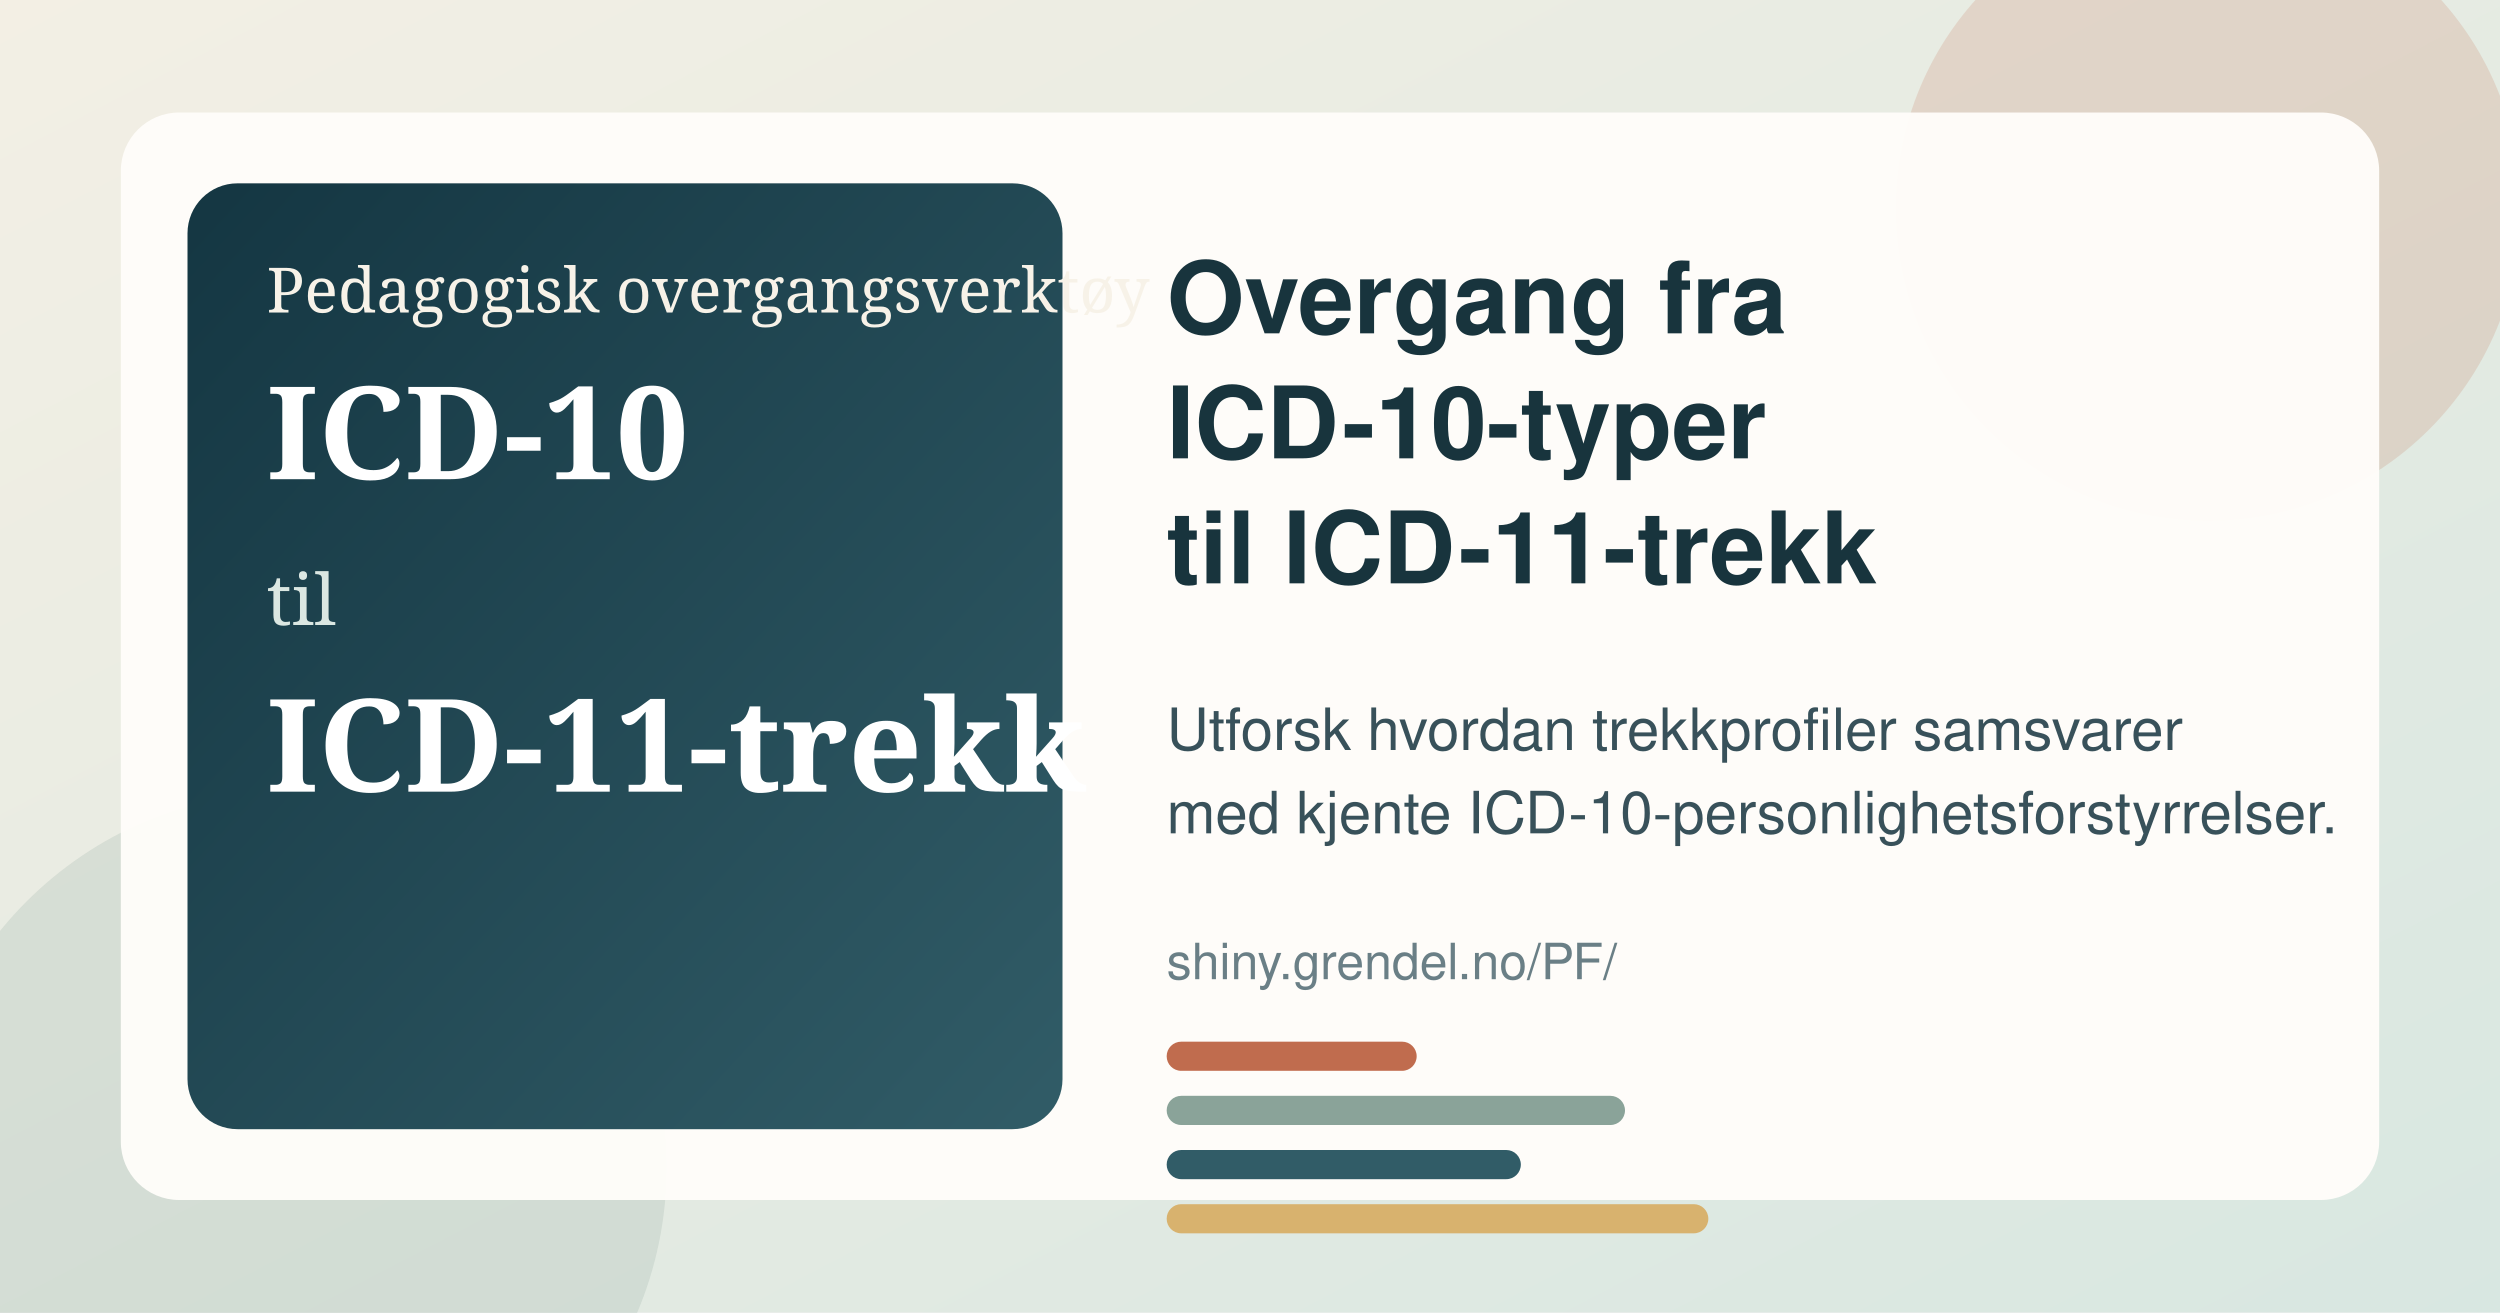
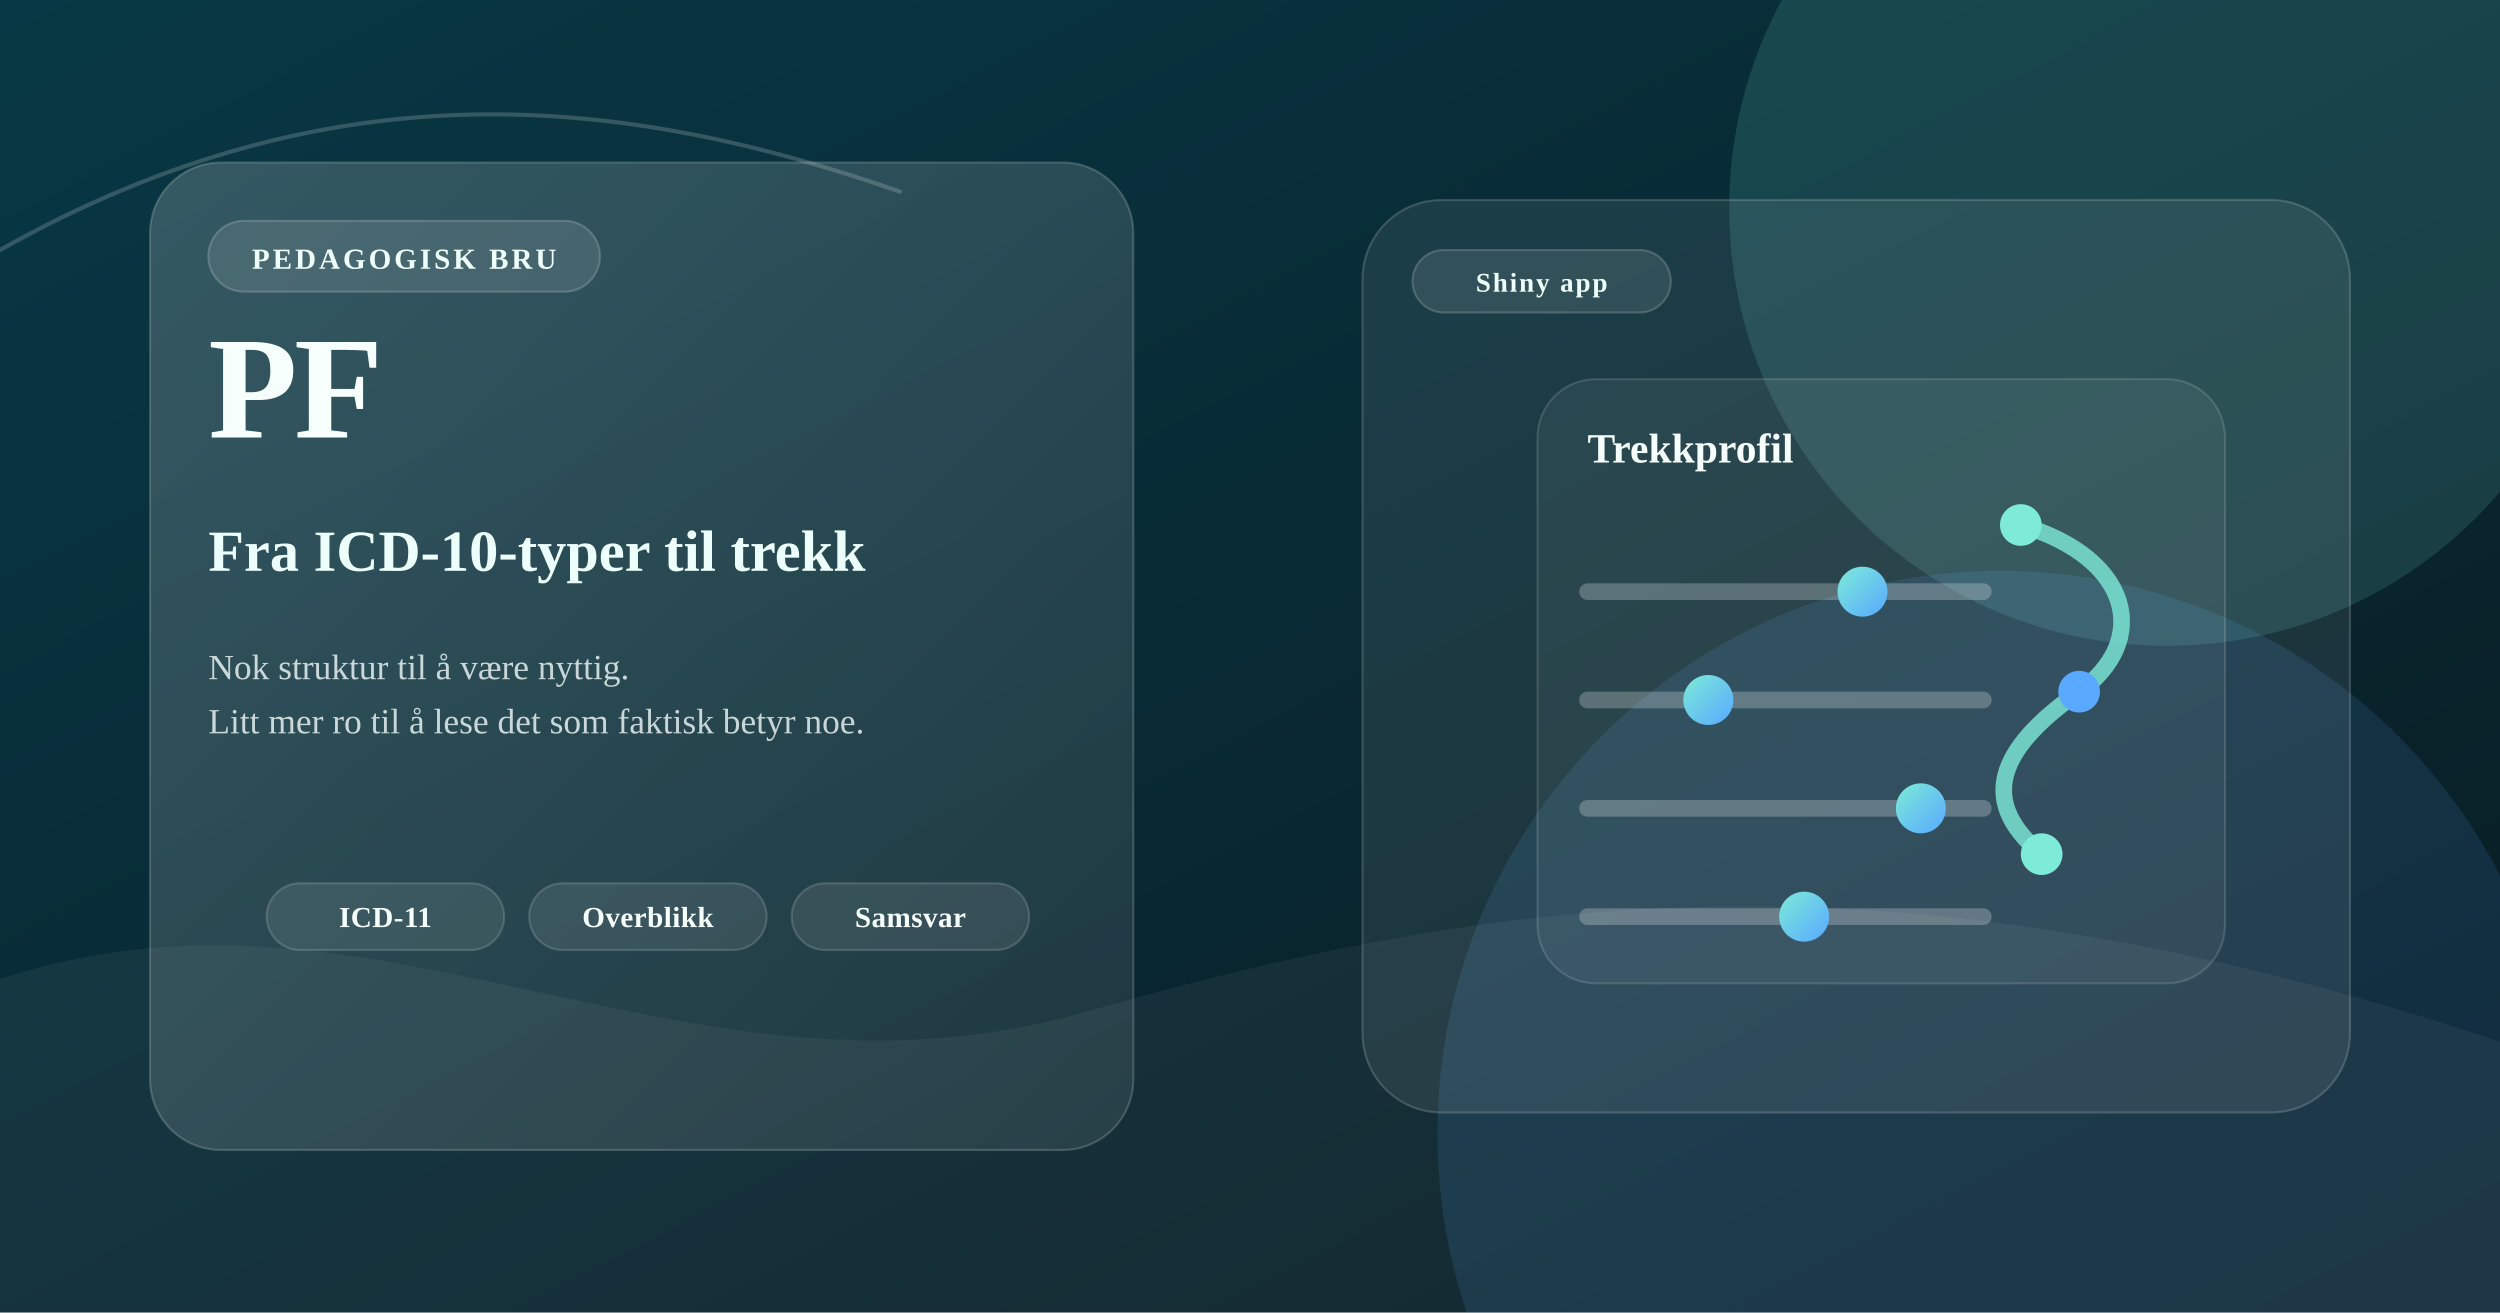
- <svg xmlns="http://www.w3.org/2000/svg" width="1200" height="630" viewBox="0 0 1200 630" role="img" aria-labelledby="title desc">
+ <svg xmlns="http://www.w3.org/2000/svg" viewBox="0 0 1200 630" role="img" aria-labelledby="title desc">
  <defs>
    <linearGradient id="bg" x1="0" y1="0" x2="1" y2="1">
-       <stop offset="0%" stop-color="#f3efe4" />
-       <stop offset="100%" stop-color="#d8e7e1" />
+       <stop offset="0%" stop-color="#083845" />
+       <stop offset="100%" stop-color="#091b22" />
    </linearGradient>
    <linearGradient id="panel" x1="0" y1="0" x2="1" y2="1">
-       <stop offset="0%" stop-color="#143642" />
-       <stop offset="100%" stop-color="#315c67" />
+       <stop offset="0%" stop-color="#ffffff" stop-opacity="0.18" />
+       <stop offset="100%" stop-color="#ffffff" stop-opacity="0.08" />
+     </linearGradient>
+     <linearGradient id="accent" x1="0" y1="0" x2="1" y2="1">
+       <stop offset="0%" stop-color="#7debd8" />
+       <stop offset="100%" stop-color="#58a9ff" />
    </linearGradient>
  </defs>
  <rect width="1200" height="630" fill="url(#bg)" />
-   <circle cx="1060" cy="100" r="150" fill="#c06c4e" opacity="0.18" />
-   <circle cx="140" cy="560" r="180" fill="#8aa399" opacity="0.20" />
-   <rect x="58" y="54" width="1084" height="522" rx="28" fill="#fffdfa" opacity="0.96" />
-   <rect x="90" y="88" width="420" height="454" rx="24" fill="url(#panel)" />
-   <text x="128" y="150" font-family="Georgia, serif" font-size="30" fill="#f7f2e8">Pedagogisk overgangsverktøy</text>
-   <text x="128" y="230" font-family="Georgia, serif" font-size="62" font-weight="700" fill="#ffffff">ICD-10</text>
-   <text x="128" y="300" font-family="Georgia, serif" font-size="34" fill="#dbe7e2">til</text>
-   <text x="128" y="380" font-family="Georgia, serif" font-size="62" font-weight="700" fill="#ffffff">ICD-11-trekk</text>
-   <text x="560" y="160" font-family="Helvetica, Arial, sans-serif" font-size="48" font-weight="700" fill="#18343d">Overgang fra</text>
-   <text x="560" y="220" font-family="Helvetica, Arial, sans-serif" font-size="48" font-weight="700" fill="#18343d">ICD-10-typer</text>
-   <text x="560" y="280" font-family="Helvetica, Arial, sans-serif" font-size="48" font-weight="700" fill="#18343d">til ICD-11-trekk</text>
-   <text x="560" y="360" font-family="Helvetica, Arial, sans-serif" font-size="28" fill="#38515a">
-     Utforsk hvordan trekkprofiler samsvarer
-   </text>
-   <text x="560" y="400" font-family="Helvetica, Arial, sans-serif" font-size="28" fill="#38515a">
-     med kjente ICD-10-personlighetsforstyrrelser.
-   </text>
-   <text x="560" y="470" font-family="Helvetica, Arial, sans-serif" font-size="24" fill="#6a7f86">
-     shiny.grendel.no/PF/
-   </text>
-   <g transform="translate(560 500)">
-     <rect x="0" y="0" width="120" height="14" rx="7" fill="#c06c4e" />
-     <rect x="0" y="26" width="220" height="14" rx="7" fill="#8aa399" />
-     <rect x="0" y="52" width="170" height="14" rx="7" fill="#315c67" />
-     <rect x="0" y="78" width="260" height="14" rx="7" fill="#d8b26e" />
+   <circle cx="1040" cy="100" r="210" fill="#7debd8" opacity="0.14" />
+   <circle cx="960" cy="544" r="270" fill="#58a9ff" opacity="0.12" />
+   <path d="M0 470 C180 410, 330 540, 520 486 S900 400, 1200 500 L1200 630 L0 630 Z" fill="rgba(255,255,255,0.05)" />
+   <path d="M0 120 C160 30, 300 46, 432 92" fill="none" stroke="rgba(255,255,255,0.18)" stroke-width="2" stroke-linecap="round" />
+   <g transform="translate(72,78)">
+     <rect x="0" y="0" width="472" height="474" rx="34" fill="url(#panel)" stroke="rgba(255,255,255,0.18)" />
+     <rect x="28" y="28" width="188" height="34" rx="17" fill="rgba(255,255,255,0.11)" stroke="rgba(255,255,255,0.18)" />
+     <text x="122" y="51" text-anchor="middle" fill="#effffb" font-size="14" font-weight="800" letter-spacing="1.4">PEDAGOGISK BRU</text>
+     <text x="28" y="132" fill="#f7fffd" font-size="70" font-weight="900" letter-spacing="-1.6">PF</text>
+     <text x="28" y="196" fill="#ecfffb" font-size="28" font-weight="700">Fra ICD-10-typer til trekk</text>
+     <text x="28" y="248" fill="rgba(247,255,253,0.78)" font-size="17" font-weight="500">Nok struktur til å være nyttig.</text>
+     <text x="28" y="274" fill="rgba(247,255,253,0.78)" font-size="17" font-weight="500">Litt mer ro til å lese det som faktisk betyr noe.</text>
+     <g transform="translate(28,346)">
+       <g transform="translate(28,0)">
+         <rect x="0" y="0" rx="16" width="114" height="32" fill="rgba(255,255,255,0.09)" stroke="rgba(255,255,255,0.16)" />
+         <text x="57" y="21" text-anchor="middle" fill="#f7fffd" font-size="14" font-weight="700" letter-spacing="0.2">ICD-11</text>
+       </g>
+       <g transform="translate(154,0)">
+         <rect x="0" y="0" rx="16" width="114" height="32" fill="rgba(255,255,255,0.09)" stroke="rgba(255,255,255,0.16)" />
+         <text x="57" y="21" text-anchor="middle" fill="#f7fffd" font-size="14" font-weight="700" letter-spacing="0.2">Overblikk</text>
+       </g>
+       <g transform="translate(280,0)">
+         <rect x="0" y="0" rx="16" width="114" height="32" fill="rgba(255,255,255,0.09)" stroke="rgba(255,255,255,0.16)" />
+         <text x="57" y="21" text-anchor="middle" fill="#f7fffd" font-size="14" font-weight="700" letter-spacing="0.2">Samsvar</text>
+       </g>
+     </g>
+   </g>
+   <g transform="translate(654,96)">
+     <rect x="0" y="0" width="474" height="438" rx="38" fill="rgba(255,255,255,0.08)" stroke="rgba(255,255,255,0.17)" />
+     <rect x="24" y="24" width="124" height="30" rx="15" fill="rgba(255,255,255,0.10)" stroke="rgba(255,255,255,0.18)" />
+     <text x="86" y="44" text-anchor="middle" fill="#effffb" font-size="13" font-weight="800" letter-spacing="0.9">Shiny app</text>
+     <g transform="translate(84,86)">
+       <rect x="0" y="0" width="330" height="290" rx="28" fill="rgba(255,255,255,0.06)" stroke="rgba(255,255,255,0.14)" />
+       <text x="24" y="40" fill="#f7fffd" font-size="20" font-weight="800">Trekkprofil</text>
+       <g transform="translate(24,78)" stroke-linecap="round">
+         <line x1="0" y1="24" x2="190" y2="24" stroke="rgba(255,255,255,0.24)" stroke-width="8" />
+         <circle cx="132" cy="24" r="12" fill="url(#accent)" />
+         <line x1="0" y1="76" x2="190" y2="76" stroke="rgba(255,255,255,0.24)" stroke-width="8" />
+         <circle cx="58" cy="76" r="12" fill="url(#accent)" />
+         <line x1="0" y1="128" x2="190" y2="128" stroke="rgba(255,255,255,0.24)" stroke-width="8" />
+         <circle cx="160" cy="128" r="12" fill="url(#accent)" />
+         <line x1="0" y1="180" x2="190" y2="180" stroke="rgba(255,255,255,0.24)" stroke-width="8" />
+         <circle cx="104" cy="180" r="12" fill="url(#accent)" />
+       </g>
+       <path d="M232 70 C286 86, 294 126, 260 150 S208 200, 242 228" fill="none" stroke="rgba(125,235,216,0.8)" stroke-width="8" stroke-linecap="round" />
+       <circle cx="232" cy="70" r="10" fill="#7debd8" />
+       <circle cx="260" cy="150" r="10" fill="#58a9ff" />
+       <circle cx="242" cy="228" r="10" fill="#7debd8" />
+     </g>
  </g>
</svg>
